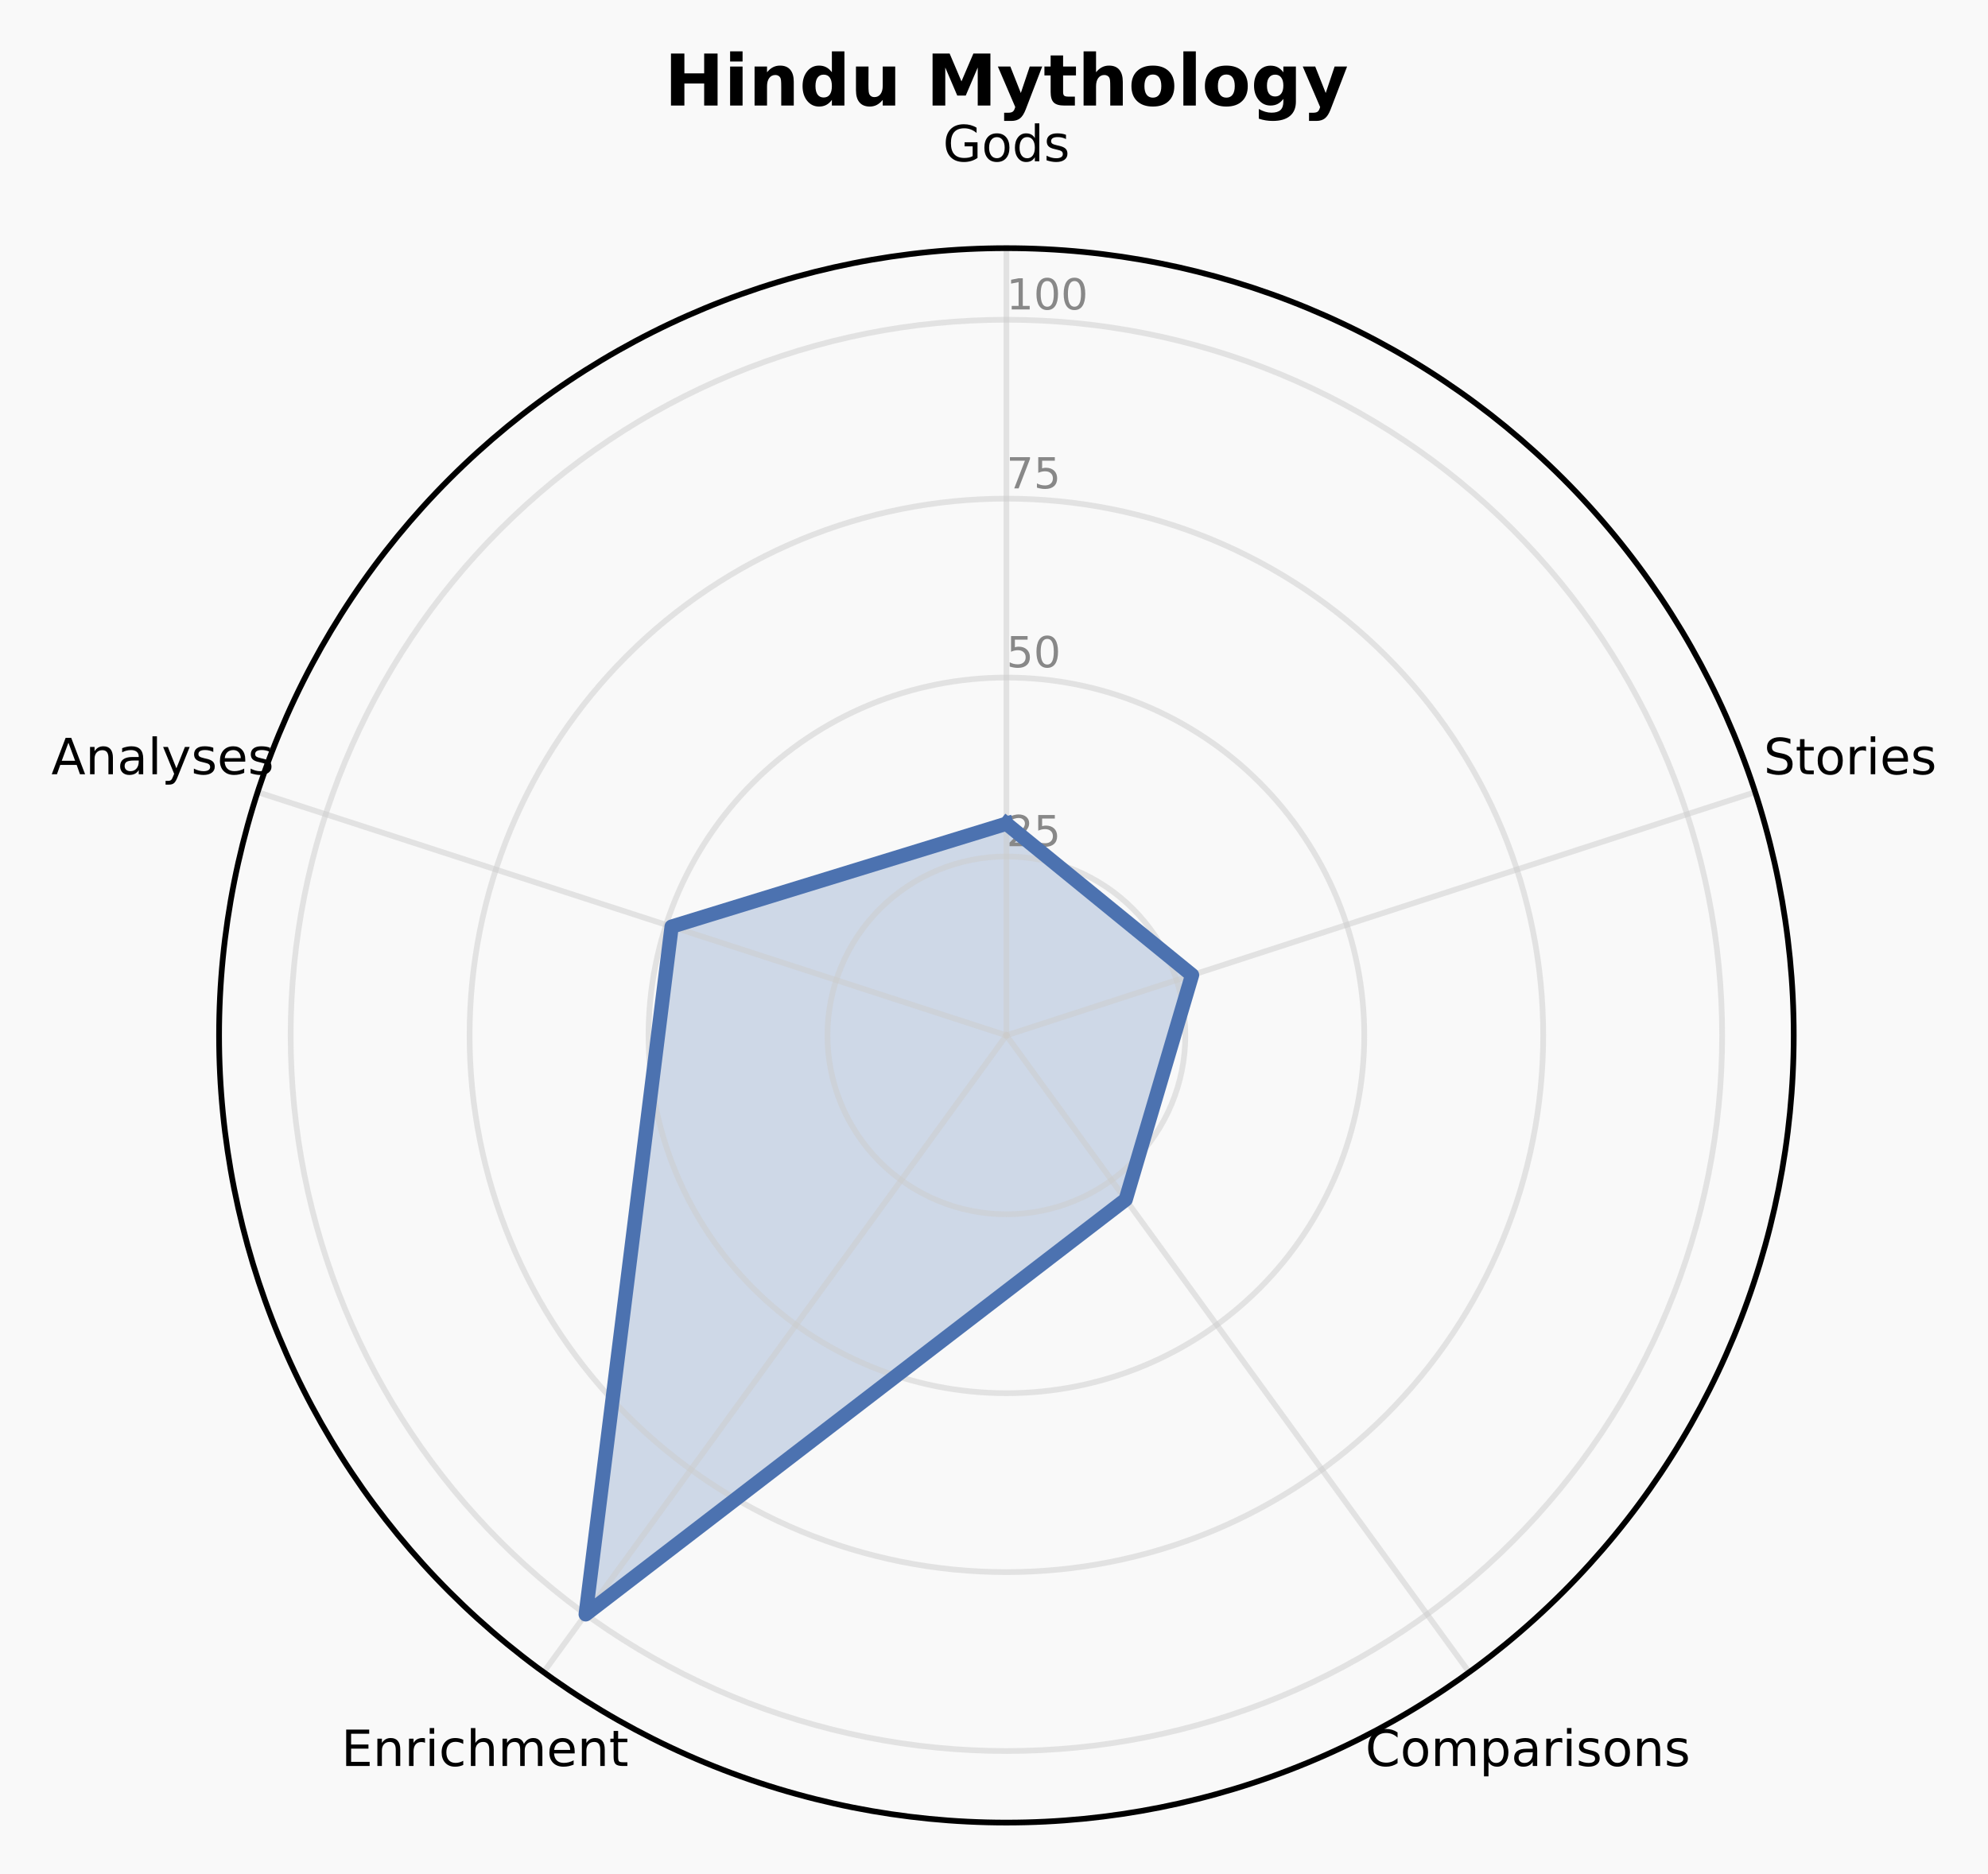
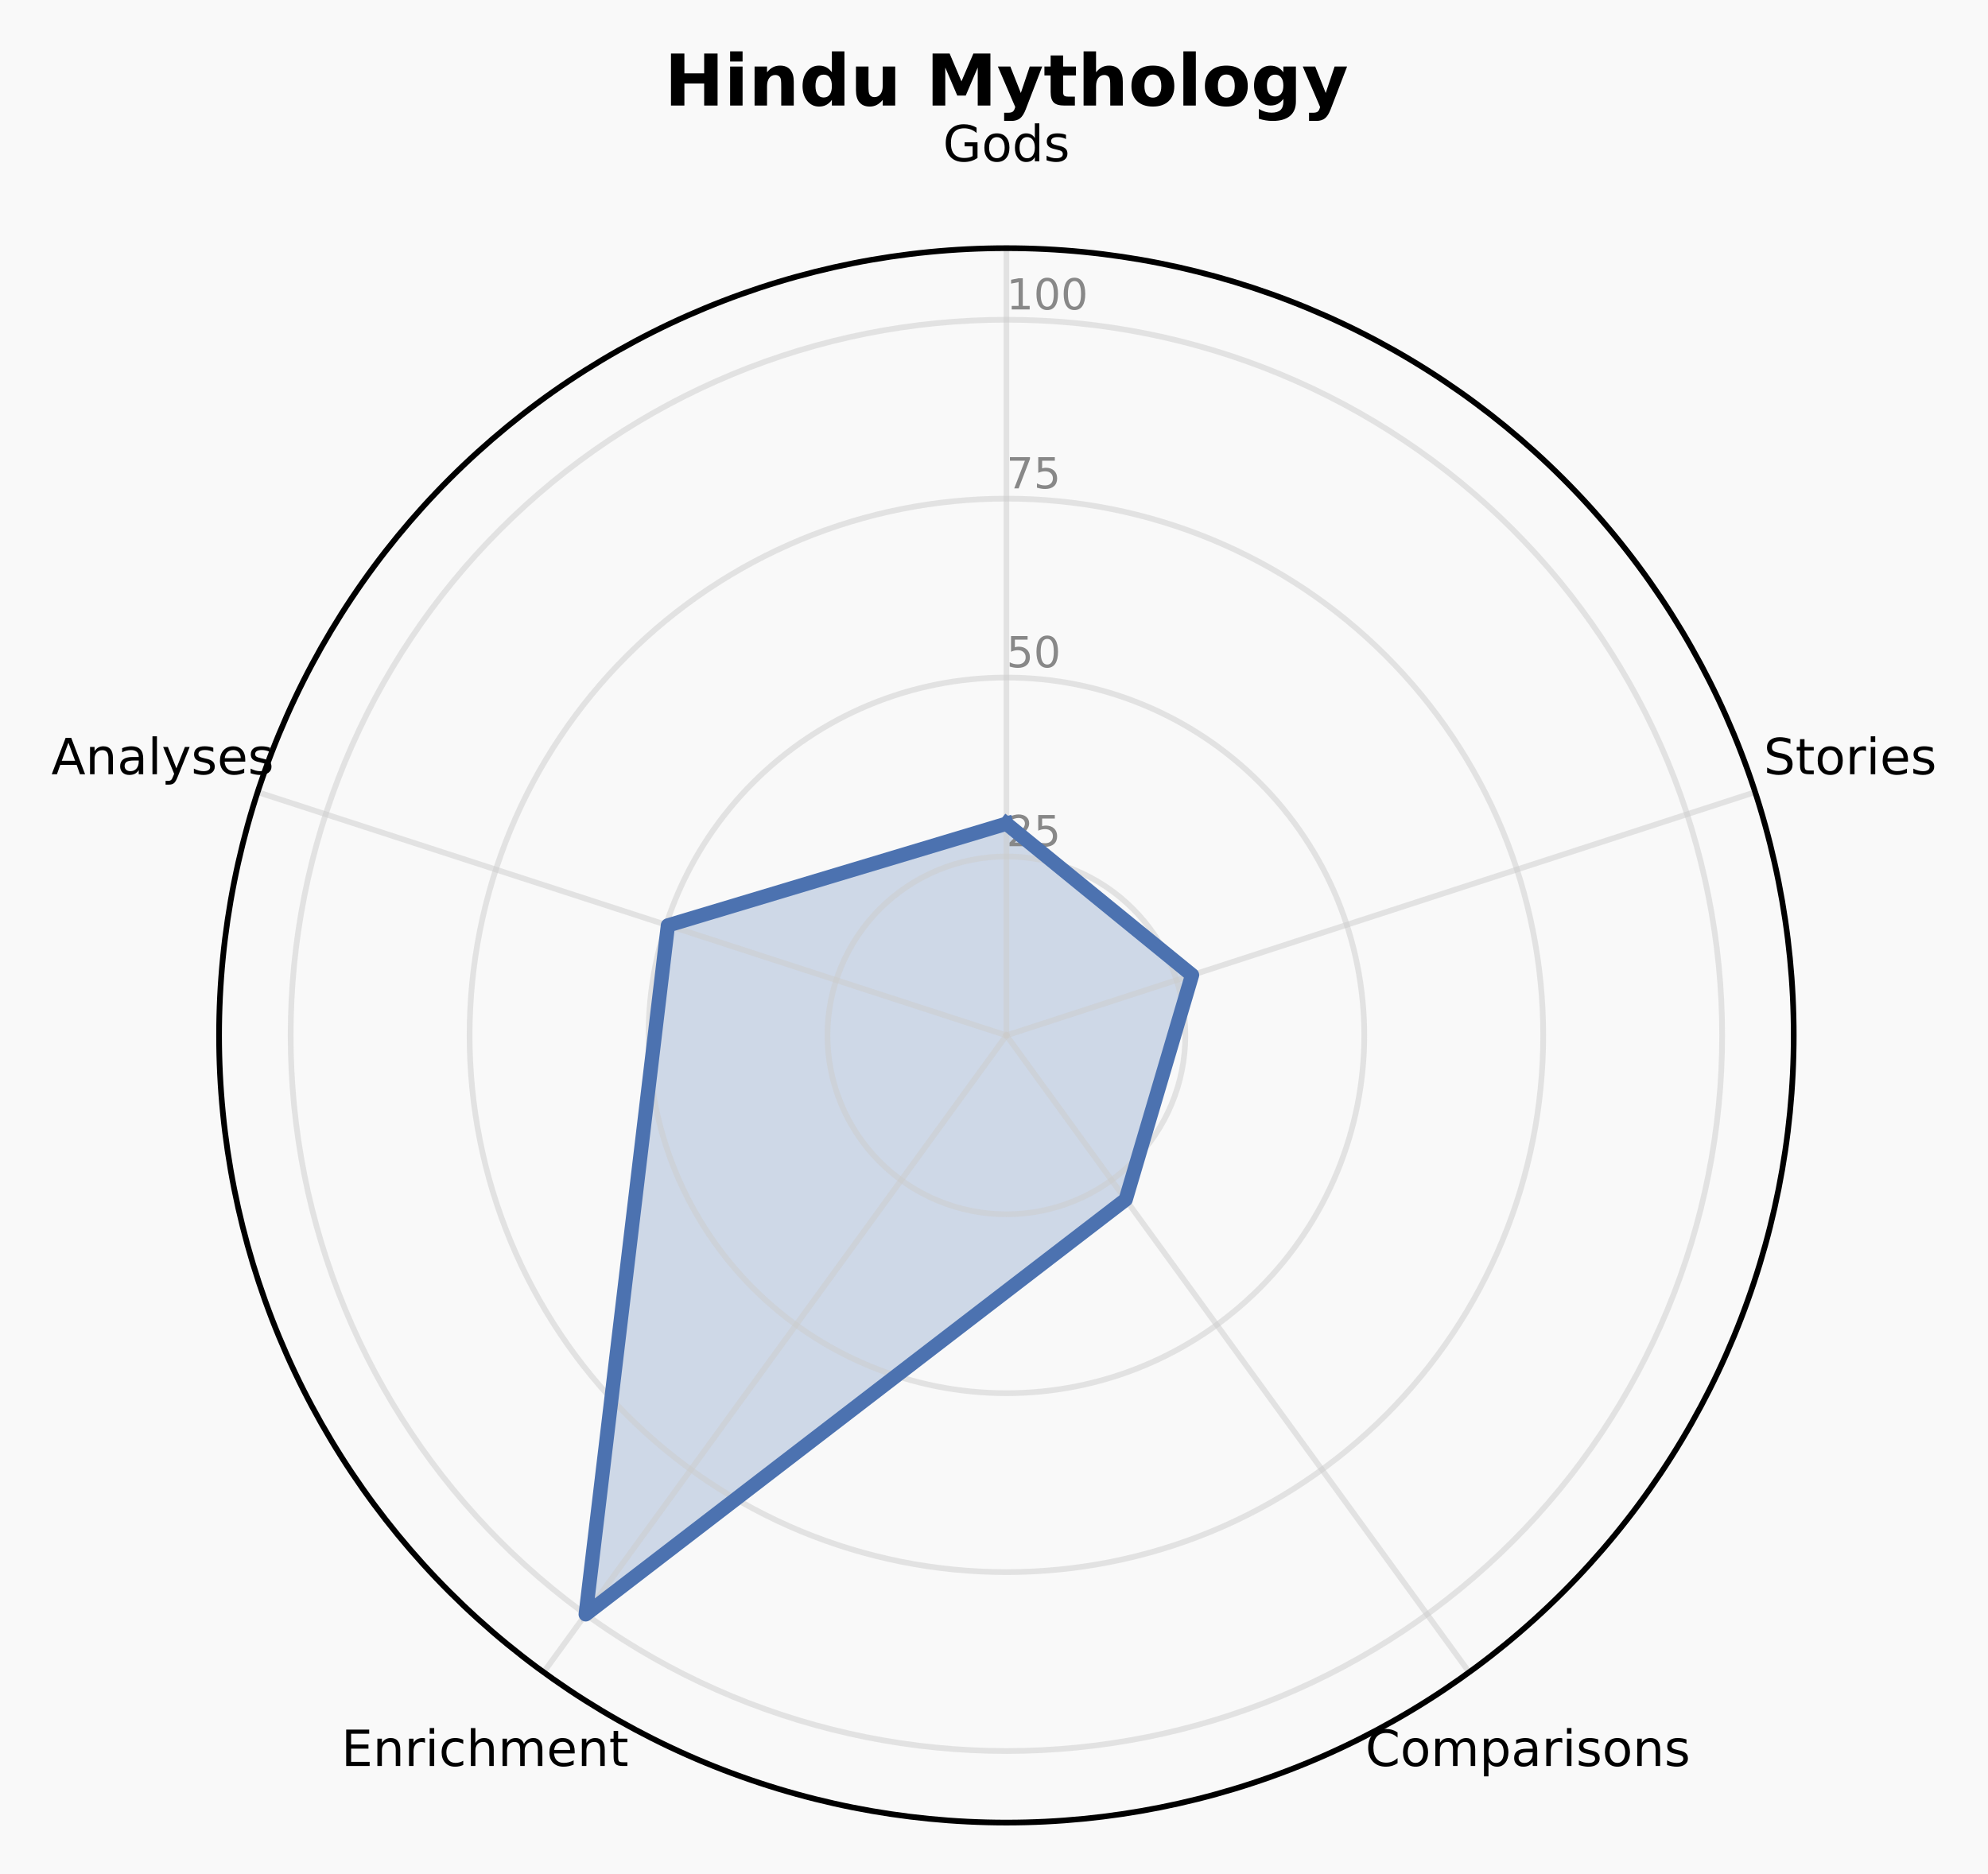
<svg xmlns="http://www.w3.org/2000/svg" xmlns:xlink="http://www.w3.org/1999/xlink" width="278.709pt" height="262.758pt" viewBox="0 0 278.709 262.758" version="1.1">
  <defs>
    <style type="text/css">*{stroke-linejoin: round; stroke-linecap: butt}</style>
  </defs>
  <g id="figure_1">
    <g id="patch_1">
      <path d="M 0 262.758  L 278.709 262.758  L 278.709 0  L 0 0  z " style="fill: #f9f9f9" />
    </g>
    <g id="axes_1">
      <g id="patch_2">
        <path d="M 251.473 145.178  C 251.473 130.683 248.618 116.329 243.071 102.938  C 237.524 89.546 229.393 77.377 219.143 67.128  C 208.894 56.878 196.725 48.748 183.334 43.201  C 169.942 37.654 155.588 34.798 141.093 34.798  C 126.598 34.798 112.244 37.654 98.853 43.201  C 85.461 48.748 73.293 56.878 63.043 67.128  C 52.794 77.377 44.663 89.546 39.116 102.938  C 33.569 116.329 30.714 130.683 30.714 145.178  C 30.714 159.673 33.569 174.027 39.116 187.418  C 44.663 200.81 52.794 212.979 63.043 223.228  C 73.293 233.478 85.461 241.609 98.853 247.155  C 112.244 252.702 126.598 255.558 141.093 255.558  C 155.588 255.558 169.942 252.702 183.334 247.155  C 196.725 241.609 208.894 233.478 219.143 223.228  C 229.393 212.979 237.524 200.81 243.071 187.418  C 248.618 174.027 251.473 159.673 251.473 145.178  M 141.093 145.178  C 141.093 145.178 141.093 145.178 141.093 145.178  C 141.093 145.178 141.093 145.178 141.093 145.178  C 141.093 145.178 141.093 145.178 141.093 145.178  C 141.093 145.178 141.093 145.178 141.093 145.178  C 141.093 145.178 141.093 145.178 141.093 145.178  C 141.093 145.178 141.093 145.178 141.093 145.178  C 141.093 145.178 141.093 145.178 141.093 145.178  C 141.093 145.178 141.093 145.178 141.093 145.178  C 141.093 145.178 141.093 145.178 141.093 145.178  C 141.093 145.178 141.093 145.178 141.093 145.178  C 141.093 145.178 141.093 145.178 141.093 145.178  C 141.093 145.178 141.093 145.178 141.093 145.178  C 141.093 145.178 141.093 145.178 141.093 145.178  C 141.093 145.178 141.093 145.178 141.093 145.178  C 141.093 145.178 141.093 145.178 141.093 145.178  C 141.093 145.178 141.093 145.178 141.093 145.178  z " style="fill: #f9f9f9" />
      </g>
      <g id="patch_3">
-         <path d="M 141.093 115.498  L 167.121 136.721  L 157.819 168.199  L 82.112 226.359  L 94.159 129.928  z " clip-path="url(#pc9b832b513)" style="fill: #4c72b0; opacity: 0.25; stroke: #4c72b0; stroke-linejoin: miter" />
+         <path d="M 141.093 115.498  L 167.121 136.721  L 157.819 168.199  L 82.112 226.359  L 93.637 129.759  z " clip-path="url(#p6189563e33)" style="fill: #4c72b0; opacity: 0.25; stroke: #4c72b0; stroke-linejoin: miter" />
      </g>
      <g id="matplotlib.axis_1">
        <g id="xtick_1">
          <g id="line2d_1">
-             <path d="M 141.093 145.178  L 141.093 34.798  " clip-path="url(#pc9b832b513)" style="fill: none; stroke: #cccccc; stroke-opacity: 0.5; stroke-width: 0.8; stroke-linecap: square" />
+             <path d="M 141.093 145.178  L 141.093 34.798  " clip-path="url(#p6189563e33)" style="fill: none; stroke: #cccccc; stroke-opacity: 0.5; stroke-width: 0.8; stroke-linecap: square" />
          </g>
          <g id="text_1">
            <g transform="translate(132.1945 22.61707) scale(0.07 -0.07)">
              <defs>
                <path id="DejaVuSans-2a" d="M 3809 666  L 3809 1919  L 2778 1919  L 2778 2438  L 4434 2438  L 4434 434  Q 4069 175 3628 42  Q 3188 -91 2688 -91  Q 1594 -91 976 548  Q 359 1188 359 2328  Q 359 3472 976 4111  Q 1594 4750 2688 4750  Q 3144 4750 3555 4637  Q 3966 4525 4313 4306  L 4313 3634  Q 3963 3931 3569 4081  Q 3175 4231 2741 4231  Q 1884 4231 1454 3753  Q 1025 3275 1025 2328  Q 1025 1384 1454 906  Q 1884 428 2741 428  Q 3075 428 3337 486  Q 3600 544 3809 666  z " transform="scale(0.015625)" />
                <path id="DejaVuSans-52" d="M 1959 3097  Q 1497 3097 1228 2736  Q 959 2375 959 1747  Q 959 1119 1226 758  Q 1494 397 1959 397  Q 2419 397 2687 759  Q 2956 1122 2956 1747  Q 2956 2369 2687 2733  Q 2419 3097 1959 3097  z M 1959 3584  Q 2709 3584 3137 3096  Q 3566 2609 3566 1747  Q 3566 888 3137 398  Q 2709 -91 1959 -91  Q 1206 -91 779 398  Q 353 888 353 1747  Q 353 2609 779 3096  Q 1206 3584 1959 3584  z " transform="scale(0.015625)" />
                <path id="DejaVuSans-47" d="M 2906 2969  L 2906 4863  L 3481 4863  L 3481 0  L 2906 0  L 2906 525  Q 2725 213 2448 61  Q 2172 -91 1784 -91  Q 1150 -91 751 415  Q 353 922 353 1747  Q 353 2572 751 3078  Q 1150 3584 1784 3584  Q 2172 3584 2448 3432  Q 2725 3281 2906 2969  z M 947 1747  Q 947 1113 1208 752  Q 1469 391 1925 391  Q 2381 391 2643 752  Q 2906 1113 2906 1747  Q 2906 2381 2643 2742  Q 2381 3103 1925 3103  Q 1469 3103 1208 2742  Q 947 2381 947 1747  z " transform="scale(0.015625)" />
                <path id="DejaVuSans-56" d="M 2834 3397  L 2834 2853  Q 2591 2978 2328 3040  Q 2066 3103 1784 3103  Q 1356 3103 1142 2972  Q 928 2841 928 2578  Q 928 2378 1081 2264  Q 1234 2150 1697 2047  L 1894 2003  Q 2506 1872 2764 1633  Q 3022 1394 3022 966  Q 3022 478 2636 193  Q 2250 -91 1575 -91  Q 1294 -91 989 -36  Q 684 19 347 128  L 347 722  Q 666 556 975 473  Q 1284 391 1588 391  Q 1994 391 2212 530  Q 2431 669 2431 922  Q 2431 1156 2273 1281  Q 2116 1406 1581 1522  L 1381 1569  Q 847 1681 609 1914  Q 372 2147 372 2553  Q 372 3047 722 3315  Q 1072 3584 1716 3584  Q 2034 3584 2315 3537  Q 2597 3491 2834 3397  z " transform="scale(0.015625)" />
              </defs>
              <use xlink:href="#DejaVuSans-2a" />
              <use xlink:href="#DejaVuSans-52" transform="translate(77.48438 0)" />
              <use xlink:href="#DejaVuSans-47" transform="translate(138.6719 0)" />
              <use xlink:href="#DejaVuSans-56" transform="translate(202.1562 0)" />
            </g>
          </g>
        </g>
        <g id="xtick_2">
          <g id="line2d_2">
-             <path d="M 141.093 145.178  L 246.07 111.069  " clip-path="url(#pc9b832b513)" style="fill: none; stroke: #cccccc; stroke-opacity: 0.5; stroke-width: 0.8; stroke-linecap: square" />
+             <path d="M 141.093 145.178  L 246.07 111.069  " clip-path="url(#p6189563e33)" style="fill: none; stroke: #cccccc; stroke-opacity: 0.5; stroke-width: 0.8; stroke-linecap: square" />
          </g>
          <g id="text_2">
            <g transform="translate(247.2616 108.5613) scale(0.07 -0.07)">
              <defs>
                <path id="DejaVuSans-36" d="M 3425 4513  L 3425 3897  Q 3066 4069 2747 4153  Q 2428 4238 2131 4238  Q 1616 4238 1336 4038  Q 1056 3838 1056 3469  Q 1056 3159 1242 3001  Q 1428 2844 1947 2747  L 2328 2669  Q 3034 2534 3370 2195  Q 3706 1856 3706 1288  Q 3706 609 3251 259  Q 2797 -91 1919 -91  Q 1588 -91 1214 -16  Q 841 59 441 206  L 441 856  Q 825 641 1194 531  Q 1563 422 1919 422  Q 2459 422 2753 634  Q 3047 847 3047 1241  Q 3047 1584 2836 1778  Q 2625 1972 2144 2069  L 1759 2144  Q 1053 2284 737 2584  Q 422 2884 422 3419  Q 422 4038 858 4394  Q 1294 4750 2059 4750  Q 2388 4750 2728 4690  Q 3069 4631 3425 4513  z " transform="scale(0.015625)" />
                <path id="DejaVuSans-57" d="M 1172 4494  L 1172 3500  L 2356 3500  L 2356 3053  L 1172 3053  L 1172 1153  Q 1172 725 1289 603  Q 1406 481 1766 481  L 2356 481  L 2356 0  L 1766 0  Q 1100 0 847 248  Q 594 497 594 1153  L 594 3053  L 172 3053  L 172 3500  L 594 3500  L 594 4494  L 1172 4494  z " transform="scale(0.015625)" />
                <path id="DejaVuSans-55" d="M 2631 2963  Q 2534 3019 2420 3045  Q 2306 3072 2169 3072  Q 1681 3072 1420 2755  Q 1159 2438 1159 1844  L 1159 0  L 581 0  L 581 3500  L 1159 3500  L 1159 2956  Q 1341 3275 1631 3429  Q 1922 3584 2338 3584  Q 2397 3584 2469 3576  Q 2541 3569 2628 3553  L 2631 2963  z " transform="scale(0.015625)" />
                <path id="DejaVuSans-4c" d="M 603 3500  L 1178 3500  L 1178 0  L 603 0  L 603 3500  z M 603 4863  L 1178 4863  L 1178 4134  L 603 4134  L 603 4863  z " transform="scale(0.015625)" />
                <path id="DejaVuSans-48" d="M 3597 1894  L 3597 1613  L 953 1613  Q 991 1019 1311 708  Q 1631 397 2203 397  Q 2534 397 2845 478  Q 3156 559 3463 722  L 3463 178  Q 3153 47 2828 -22  Q 2503 -91 2169 -91  Q 1331 -91 842 396  Q 353 884 353 1716  Q 353 2575 817 3079  Q 1281 3584 2069 3584  Q 2775 3584 3186 3129  Q 3597 2675 3597 1894  z M 3022 2063  Q 3016 2534 2758 2815  Q 2500 3097 2075 3097  Q 1594 3097 1305 2825  Q 1016 2553 972 2059  L 3022 2063  z " transform="scale(0.015625)" />
              </defs>
              <use xlink:href="#DejaVuSans-36" />
              <use xlink:href="#DejaVuSans-57" transform="translate(63.48438 0)" />
              <use xlink:href="#DejaVuSans-52" transform="translate(102.6875 0)" />
              <use xlink:href="#DejaVuSans-55" transform="translate(163.875 0)" />
              <use xlink:href="#DejaVuSans-4c" transform="translate(204.9844 0)" />
              <use xlink:href="#DejaVuSans-48" transform="translate(232.7656 0)" />
              <use xlink:href="#DejaVuSans-56" transform="translate(294.2969 0)" />
            </g>
          </g>
        </g>
        <g id="xtick_3">
          <g id="line2d_3">
-             <path d="M 141.093 145.178  L 205.973 234.477  " clip-path="url(#pc9b832b513)" style="fill: none; stroke: #cccccc; stroke-opacity: 0.5; stroke-width: 0.8; stroke-linecap: square" />
+             <path d="M 141.093 145.178  L 205.973 234.477  " clip-path="url(#p6189563e33)" style="fill: none; stroke: #cccccc; stroke-opacity: 0.5; stroke-width: 0.8; stroke-linecap: square" />
          </g>
          <g id="text_3">
            <g transform="translate(191.4228 247.6219) scale(0.07 -0.07)">
              <defs>
                <path id="DejaVuSans-26" d="M 4122 4306  L 4122 3641  Q 3803 3938 3442 4084  Q 3081 4231 2675 4231  Q 1875 4231 1450 3742  Q 1025 3253 1025 2328  Q 1025 1406 1450 917  Q 1875 428 2675 428  Q 3081 428 3442 575  Q 3803 722 4122 1019  L 4122 359  Q 3791 134 3420 21  Q 3050 -91 2638 -91  Q 1578 -91 968 557  Q 359 1206 359 2328  Q 359 3453 968 4101  Q 1578 4750 2638 4750  Q 3056 4750 3426 4639  Q 3797 4528 4122 4306  z " transform="scale(0.015625)" />
                <path id="DejaVuSans-50" d="M 3328 2828  Q 3544 3216 3844 3400  Q 4144 3584 4550 3584  Q 5097 3584 5394 3201  Q 5691 2819 5691 2113  L 5691 0  L 5113 0  L 5113 2094  Q 5113 2597 4934 2840  Q 4756 3084 4391 3084  Q 3944 3084 3684 2787  Q 3425 2491 3425 1978  L 3425 0  L 2847 0  L 2847 2094  Q 2847 2600 2669 2842  Q 2491 3084 2119 3084  Q 1678 3084 1418 2786  Q 1159 2488 1159 1978  L 1159 0  L 581 0  L 581 3500  L 1159 3500  L 1159 2956  Q 1356 3278 1631 3431  Q 1906 3584 2284 3584  Q 2666 3584 2933 3390  Q 3200 3197 3328 2828  z " transform="scale(0.015625)" />
                <path id="DejaVuSans-53" d="M 1159 525  L 1159 -1331  L 581 -1331  L 581 3500  L 1159 3500  L 1159 2969  Q 1341 3281 1617 3432  Q 1894 3584 2278 3584  Q 2916 3584 3314 3078  Q 3713 2572 3713 1747  Q 3713 922 3314 415  Q 2916 -91 2278 -91  Q 1894 -91 1617 61  Q 1341 213 1159 525  z M 3116 1747  Q 3116 2381 2855 2742  Q 2594 3103 2138 3103  Q 1681 3103 1420 2742  Q 1159 2381 1159 1747  Q 1159 1113 1420 752  Q 1681 391 2138 391  Q 2594 391 2855 752  Q 3116 1113 3116 1747  z " transform="scale(0.015625)" />
                <path id="DejaVuSans-44" d="M 2194 1759  Q 1497 1759 1228 1600  Q 959 1441 959 1056  Q 959 750 1161 570  Q 1363 391 1709 391  Q 2188 391 2477 730  Q 2766 1069 2766 1631  L 2766 1759  L 2194 1759  z M 3341 1997  L 3341 0  L 2766 0  L 2766 531  Q 2569 213 2275 61  Q 1981 -91 1556 -91  Q 1019 -91 701 211  Q 384 513 384 1019  Q 384 1609 779 1909  Q 1175 2209 1959 2209  L 2766 2209  L 2766 2266  Q 2766 2663 2505 2880  Q 2244 3097 1772 3097  Q 1472 3097 1187 3025  Q 903 2953 641 2809  L 641 3341  Q 956 3463 1253 3523  Q 1550 3584 1831 3584  Q 2591 3584 2966 3190  Q 3341 2797 3341 1997  z " transform="scale(0.015625)" />
                <path id="DejaVuSans-51" d="M 3513 2113  L 3513 0  L 2938 0  L 2938 2094  Q 2938 2591 2744 2837  Q 2550 3084 2163 3084  Q 1697 3084 1428 2787  Q 1159 2491 1159 1978  L 1159 0  L 581 0  L 581 3500  L 1159 3500  L 1159 2956  Q 1366 3272 1645 3428  Q 1925 3584 2291 3584  Q 2894 3584 3203 3211  Q 3513 2838 3513 2113  z " transform="scale(0.015625)" />
              </defs>
              <use xlink:href="#DejaVuSans-26" />
              <use xlink:href="#DejaVuSans-52" transform="translate(69.82812 0)" />
              <use xlink:href="#DejaVuSans-50" transform="translate(131.0156 0)" />
              <use xlink:href="#DejaVuSans-53" transform="translate(228.4219 0)" />
              <use xlink:href="#DejaVuSans-44" transform="translate(291.9062 0)" />
              <use xlink:href="#DejaVuSans-55" transform="translate(353.1875 0)" />
              <use xlink:href="#DejaVuSans-4c" transform="translate(394.2969 0)" />
              <use xlink:href="#DejaVuSans-56" transform="translate(422.0781 0)" />
              <use xlink:href="#DejaVuSans-52" transform="translate(474.1719 0)" />
              <use xlink:href="#DejaVuSans-51" transform="translate(535.3594 0)" />
              <use xlink:href="#DejaVuSans-56" transform="translate(598.7344 0)" />
            </g>
          </g>
        </g>
        <g id="xtick_4">
          <g id="line2d_4">
-             <path d="M 141.093 145.178  L 76.214 234.477  " clip-path="url(#pc9b832b513)" style="fill: none; stroke: #cccccc; stroke-opacity: 0.5; stroke-width: 0.8; stroke-linecap: square" />
+             <path d="M 141.093 145.178  L 76.214 234.477  " clip-path="url(#p6189563e33)" style="fill: none; stroke: #cccccc; stroke-opacity: 0.5; stroke-width: 0.8; stroke-linecap: square" />
          </g>
          <g id="text_4">
            <g transform="translate(47.8483 247.6219) scale(0.07 -0.07)">
              <defs>
                <path id="DejaVuSans-28" d="M 628 4666  L 3578 4666  L 3578 4134  L 1259 4134  L 1259 2753  L 3481 2753  L 3481 2222  L 1259 2222  L 1259 531  L 3634 531  L 3634 0  L 628 0  L 628 4666  z " transform="scale(0.015625)" />
                <path id="DejaVuSans-46" d="M 3122 3366  L 3122 2828  Q 2878 2963 2633 3030  Q 2388 3097 2138 3097  Q 1578 3097 1268 2742  Q 959 2388 959 1747  Q 959 1106 1268 751  Q 1578 397 2138 397  Q 2388 397 2633 464  Q 2878 531 3122 666  L 3122 134  Q 2881 22 2623 -34  Q 2366 -91 2075 -91  Q 1284 -91 818 406  Q 353 903 353 1747  Q 353 2603 823 3093  Q 1294 3584 2113 3584  Q 2378 3584 2631 3529  Q 2884 3475 3122 3366  z " transform="scale(0.015625)" />
                <path id="DejaVuSans-4b" d="M 3513 2113  L 3513 0  L 2938 0  L 2938 2094  Q 2938 2591 2744 2837  Q 2550 3084 2163 3084  Q 1697 3084 1428 2787  Q 1159 2491 1159 1978  L 1159 0  L 581 0  L 581 4863  L 1159 4863  L 1159 2956  Q 1366 3272 1645 3428  Q 1925 3584 2291 3584  Q 2894 3584 3203 3211  Q 3513 2838 3513 2113  z " transform="scale(0.015625)" />
              </defs>
              <use xlink:href="#DejaVuSans-28" />
              <use xlink:href="#DejaVuSans-51" transform="translate(63.1875 0)" />
              <use xlink:href="#DejaVuSans-55" transform="translate(126.5625 0)" />
              <use xlink:href="#DejaVuSans-4c" transform="translate(167.6719 0)" />
              <use xlink:href="#DejaVuSans-46" transform="translate(195.4531 0)" />
              <use xlink:href="#DejaVuSans-4b" transform="translate(250.4375 0)" />
              <use xlink:href="#DejaVuSans-50" transform="translate(313.8125 0)" />
              <use xlink:href="#DejaVuSans-48" transform="translate(411.2188 0)" />
              <use xlink:href="#DejaVuSans-51" transform="translate(472.75 0)" />
              <use xlink:href="#DejaVuSans-57" transform="translate(536.125 0)" />
            </g>
          </g>
        </g>
        <g id="xtick_5">
          <g id="line2d_5">
-             <path d="M 141.093 145.178  L 36.116 111.069  " clip-path="url(#pc9b832b513)" style="fill: none; stroke: #cccccc; stroke-opacity: 0.5; stroke-width: 0.8; stroke-linecap: square" />
+             <path d="M 141.093 145.178  L 36.116 111.069  " clip-path="url(#p6189563e33)" style="fill: none; stroke: #cccccc; stroke-opacity: 0.5; stroke-width: 0.8; stroke-linecap: square" />
          </g>
          <g id="text_5">
            <g transform="translate(7.2 108.5613) scale(0.07 -0.07)">
              <defs>
                <path id="DejaVuSans-24" d="M 2188 4044  L 1331 1722  L 3047 1722  L 2188 4044  z M 1831 4666  L 2547 4666  L 4325 0  L 3669 0  L 3244 1197  L 1141 1197  L 716 0  L 50 0  L 1831 4666  z " transform="scale(0.015625)" />
                <path id="DejaVuSans-4f" d="M 603 4863  L 1178 4863  L 1178 0  L 603 0  L 603 4863  z " transform="scale(0.015625)" />
                <path id="DejaVuSans-5c" d="M 2059 -325  Q 1816 -950 1584 -1140  Q 1353 -1331 966 -1331  L 506 -1331  L 506 -850  L 844 -850  Q 1081 -850 1212 -737  Q 1344 -625 1503 -206  L 1606 56  L 191 3500  L 800 3500  L 1894 763  L 2988 3500  L 3597 3500  L 2059 -325  z " transform="scale(0.015625)" />
              </defs>
              <use xlink:href="#DejaVuSans-24" />
              <use xlink:href="#DejaVuSans-51" transform="translate(68.40625 0)" />
              <use xlink:href="#DejaVuSans-44" transform="translate(131.7812 0)" />
              <use xlink:href="#DejaVuSans-4f" transform="translate(193.0625 0)" />
              <use xlink:href="#DejaVuSans-5c" transform="translate(220.8438 0)" />
              <use xlink:href="#DejaVuSans-56" transform="translate(280.0312 0)" />
              <use xlink:href="#DejaVuSans-48" transform="translate(332.125 0)" />
              <use xlink:href="#DejaVuSans-56" transform="translate(393.6562 0)" />
            </g>
          </g>
        </g>
      </g>
      <g id="matplotlib.axis_2">
        <g id="ytick_1">
          <g id="line2d_6">
-             <path d="M 141.093 120.092  C 144.388 120.092 147.65 120.741 150.693 122.001  C 153.737 123.262 156.503 125.11 158.832 127.439  C 161.161 129.769 163.009 132.534 164.27 135.578  C 165.531 138.621 166.18 141.884 166.18 145.178  C 166.18 148.472 165.531 151.735 164.27 154.778  C 163.009 157.822 161.161 160.587 158.832 162.917  C 156.503 165.246 153.737 167.094 150.693 168.355  C 147.65 169.615 144.388 170.264 141.093 170.264  C 137.799 170.264 134.537 169.615 131.493 168.355  C 128.45 167.094 125.684 165.246 123.355 162.917  C 121.025 160.587 119.177 157.822 117.917 154.778  C 116.656 151.735 116.007 148.472 116.007 145.178  C 116.007 141.884 116.656 138.621 117.917 135.578  C 119.177 132.534 121.025 129.769 123.355 127.439  C 125.684 125.11 128.45 123.262 131.493 122.001  C 134.537 120.741 137.799 120.092 141.093 120.092  " clip-path="url(#pc9b832b513)" style="fill: none; stroke: #cccccc; stroke-opacity: 0.5; stroke-width: 0.8; stroke-linecap: square" />
+             <path d="M 141.093 120.092  C 144.388 120.092 147.65 120.741 150.693 122.001  C 153.737 123.262 156.503 125.11 158.832 127.439  C 161.161 129.769 163.009 132.534 164.27 135.578  C 165.531 138.621 166.18 141.884 166.18 145.178  C 166.18 148.472 165.531 151.735 164.27 154.778  C 163.009 157.822 161.161 160.587 158.832 162.917  C 156.503 165.246 153.737 167.094 150.693 168.355  C 147.65 169.615 144.388 170.264 141.093 170.264  C 137.799 170.264 134.537 169.615 131.493 168.355  C 128.45 167.094 125.684 165.246 123.355 162.917  C 121.025 160.587 119.177 157.822 117.917 154.778  C 116.656 151.735 116.007 148.472 116.007 145.178  C 116.007 141.884 116.656 138.621 117.917 135.578  C 119.177 132.534 121.025 129.769 123.355 127.439  C 125.684 125.11 128.45 123.262 131.493 122.001  C 134.537 120.741 137.799 120.092 141.093 120.092  " clip-path="url(#p6189563e33)" style="fill: none; stroke: #cccccc; stroke-opacity: 0.5; stroke-width: 0.8; stroke-linecap: square" />
          </g>
          <g id="text_6">
            <g style="fill: #888888" transform="translate(141.0933 118.6504) scale(0.06 -0.06)">
              <defs>
                <path id="DejaVuSans-15" d="M 1228 531  L 3431 531  L 3431 0  L 469 0  L 469 531  Q 828 903 1448 1529  Q 2069 2156 2228 2338  Q 2531 2678 2651 2914  Q 2772 3150 2772 3378  Q 2772 3750 2511 3984  Q 2250 4219 1831 4219  Q 1534 4219 1204 4116  Q 875 4013 500 3803  L 500 4441  Q 881 4594 1212 4672  Q 1544 4750 1819 4750  Q 2544 4750 2975 4387  Q 3406 4025 3406 3419  Q 3406 3131 3298 2873  Q 3191 2616 2906 2266  Q 2828 2175 2409 1742  Q 1991 1309 1228 531  z " transform="scale(0.015625)" />
                <path id="DejaVuSans-18" d="M 691 4666  L 3169 4666  L 3169 4134  L 1269 4134  L 1269 2991  Q 1406 3038 1543 3061  Q 1681 3084 1819 3084  Q 2600 3084 3056 2656  Q 3513 2228 3513 1497  Q 3513 744 3044 326  Q 2575 -91 1722 -91  Q 1428 -91 1123 -41  Q 819 9 494 109  L 494 744  Q 775 591 1075 516  Q 1375 441 1709 441  Q 2250 441 2565 725  Q 2881 1009 2881 1497  Q 2881 1984 2565 2268  Q 2250 2553 1709 2553  Q 1456 2553 1204 2497  Q 953 2441 691 2322  L 691 4666  z " transform="scale(0.015625)" />
              </defs>
              <use xlink:href="#DejaVuSans-15" />
              <use xlink:href="#DejaVuSans-18" transform="translate(63.625 0)" />
            </g>
          </g>
        </g>
        <g id="ytick_2">
          <g id="line2d_7">
-             <path d="M 141.093 95.005  C 147.682 95.005 154.206 96.303 160.293 98.825  C 166.381 101.346 171.912 105.042 176.571 109.701  C 181.229 114.36 184.925 119.891 187.447 125.978  C 189.968 132.065 191.266 138.589 191.266 145.178  C 191.266 151.767 189.968 158.291 187.447 164.378  C 184.925 170.465 181.229 175.997 176.571 180.655  C 171.912 185.314 166.381 189.01 160.293 191.531  C 154.206 194.053 147.682 195.351 141.093 195.351  C 134.505 195.351 127.98 194.053 121.893 191.531  C 115.806 189.01 110.275 185.314 105.616 180.655  C 100.957 175.997 97.261 170.465 94.74 164.378  C 92.219 158.291 90.921 151.767 90.921 145.178  C 90.921 138.589 92.219 132.065 94.74 125.978  C 97.261 119.891 100.957 114.36 105.616 109.701  C 110.275 105.042 115.806 101.346 121.893 98.825  C 127.98 96.303 134.505 95.005 141.093 95.005  " clip-path="url(#pc9b832b513)" style="fill: none; stroke: #cccccc; stroke-opacity: 0.5; stroke-width: 0.8; stroke-linecap: square" />
+             <path d="M 141.093 95.005  C 147.682 95.005 154.206 96.303 160.293 98.825  C 166.381 101.346 171.912 105.042 176.571 109.701  C 181.229 114.36 184.925 119.891 187.447 125.978  C 189.968 132.065 191.266 138.589 191.266 145.178  C 191.266 151.767 189.968 158.291 187.447 164.378  C 184.925 170.465 181.229 175.997 176.571 180.655  C 171.912 185.314 166.381 189.01 160.293 191.531  C 154.206 194.053 147.682 195.351 141.093 195.351  C 134.505 195.351 127.98 194.053 121.893 191.531  C 115.806 189.01 110.275 185.314 105.616 180.655  C 100.957 175.997 97.261 170.465 94.74 164.378  C 92.219 158.291 90.921 151.767 90.921 145.178  C 90.921 138.589 92.219 132.065 94.74 125.978  C 97.261 119.891 100.957 114.36 105.616 109.701  C 110.275 105.042 115.806 101.346 121.893 98.825  C 127.98 96.303 134.505 95.005 141.093 95.005  " clip-path="url(#p6189563e33)" style="fill: none; stroke: #cccccc; stroke-opacity: 0.5; stroke-width: 0.8; stroke-linecap: square" />
          </g>
          <g id="text_7">
            <g style="fill: #888888" transform="translate(141.0933 93.56408) scale(0.06 -0.06)">
              <defs>
                <path id="DejaVuSans-13" d="M 2034 4250  Q 1547 4250 1301 3770  Q 1056 3291 1056 2328  Q 1056 1369 1301 889  Q 1547 409 2034 409  Q 2525 409 2770 889  Q 3016 1369 3016 2328  Q 3016 3291 2770 3770  Q 2525 4250 2034 4250  z M 2034 4750  Q 2819 4750 3233 4129  Q 3647 3509 3647 2328  Q 3647 1150 3233 529  Q 2819 -91 2034 -91  Q 1250 -91 836 529  Q 422 1150 422 2328  Q 422 3509 836 4129  Q 1250 4750 2034 4750  z " transform="scale(0.015625)" />
              </defs>
              <use xlink:href="#DejaVuSans-18" />
              <use xlink:href="#DejaVuSans-13" transform="translate(63.625 0)" />
            </g>
          </g>
        </g>
        <g id="ytick_3">
          <g id="line2d_8">
-             <path d="M 141.093 69.919  C 150.976 69.919 160.763 71.866 169.894 75.648  C 179.024 79.43 187.321 84.974 194.309 91.962  C 201.298 98.95 206.841 107.247 210.623 116.378  C 214.405 125.508 216.352 135.295 216.352 145.178  C 216.352 155.061 214.405 164.848 210.623 173.978  C 206.841 183.109 201.298 191.406 194.309 198.394  C 187.321 205.382 179.024 210.926 169.894 214.708  C 160.763 218.49 150.976 220.437 141.093 220.437  C 131.21 220.437 121.424 218.49 112.293 214.708  C 103.162 210.926 94.866 205.382 87.877 198.394  C 80.889 191.406 75.345 183.109 71.563 173.978  C 67.781 164.848 65.834 155.061 65.834 145.178  C 65.834 135.295 67.781 125.508 71.563 116.378  C 75.345 107.247 80.889 98.95 87.877 91.962  C 94.866 84.974 103.162 79.43 112.293 75.648  C 121.424 71.866 131.21 69.919 141.093 69.919  " clip-path="url(#pc9b832b513)" style="fill: none; stroke: #cccccc; stroke-opacity: 0.5; stroke-width: 0.8; stroke-linecap: square" />
+             <path d="M 141.093 69.919  C 150.976 69.919 160.763 71.866 169.894 75.648  C 179.024 79.43 187.321 84.974 194.309 91.962  C 201.298 98.95 206.841 107.247 210.623 116.378  C 214.405 125.508 216.352 135.295 216.352 145.178  C 216.352 155.061 214.405 164.848 210.623 173.978  C 206.841 183.109 201.298 191.406 194.309 198.394  C 187.321 205.382 179.024 210.926 169.894 214.708  C 160.763 218.49 150.976 220.437 141.093 220.437  C 131.21 220.437 121.424 218.49 112.293 214.708  C 103.162 210.926 94.866 205.382 87.877 198.394  C 80.889 191.406 75.345 183.109 71.563 173.978  C 67.781 164.848 65.834 155.061 65.834 145.178  C 65.834 135.295 67.781 125.508 71.563 116.378  C 75.345 107.247 80.889 98.95 87.877 91.962  C 94.866 84.974 103.162 79.43 112.293 75.648  C 121.424 71.866 131.21 69.919 141.093 69.919  " clip-path="url(#p6189563e33)" style="fill: none; stroke: #cccccc; stroke-opacity: 0.5; stroke-width: 0.8; stroke-linecap: square" />
          </g>
          <g id="text_8">
            <g style="fill: #888888" transform="translate(141.0933 68.47781) scale(0.06 -0.06)">
              <defs>
                <path id="DejaVuSans-1a" d="M 525 4666  L 3525 4666  L 3525 4397  L 1831 0  L 1172 0  L 2766 4134  L 525 4134  L 525 4666  z " transform="scale(0.015625)" />
              </defs>
              <use xlink:href="#DejaVuSans-1a" />
              <use xlink:href="#DejaVuSans-18" transform="translate(63.625 0)" />
            </g>
          </g>
        </g>
        <g id="ytick_4">
          <g id="line2d_9">
-             <path d="M 141.093 44.833  C 154.27 44.833 167.32 47.429 179.494 52.471  C 191.668 57.514 202.73 64.906 212.048 74.223  C 221.366 83.541 228.757 94.603 233.8 106.778  C 238.843 118.952 241.438 132.001 241.438 145.178  C 241.438 158.355 238.843 171.404 233.8 183.578  C 228.757 195.753 221.366 206.815 212.048 216.133  C 202.73 225.45 191.668 232.842 179.494 237.885  C 167.32 242.927 154.27 245.523 141.093 245.523  C 127.916 245.523 114.867 242.927 102.693 237.885  C 90.519 232.842 79.456 225.45 70.139 216.133  C 60.821 206.815 53.429 195.753 48.387 183.578  C 43.344 171.404 40.748 158.355 40.748 145.178  C 40.748 132.001 43.344 118.952 48.387 106.778  C 53.429 94.603 60.821 83.541 70.139 74.223  C 79.456 64.906 90.519 57.514 102.693 52.471  C 114.867 47.429 127.916 44.833 141.093 44.833  " clip-path="url(#pc9b832b513)" style="fill: none; stroke: #cccccc; stroke-opacity: 0.5; stroke-width: 0.8; stroke-linecap: square" />
+             <path d="M 141.093 44.833  C 154.27 44.833 167.32 47.429 179.494 52.471  C 191.668 57.514 202.73 64.906 212.048 74.223  C 221.366 83.541 228.757 94.603 233.8 106.778  C 238.843 118.952 241.438 132.001 241.438 145.178  C 241.438 158.355 238.843 171.404 233.8 183.578  C 228.757 195.753 221.366 206.815 212.048 216.133  C 202.73 225.45 191.668 232.842 179.494 237.885  C 167.32 242.927 154.27 245.523 141.093 245.523  C 127.916 245.523 114.867 242.927 102.693 237.885  C 90.519 232.842 79.456 225.45 70.139 216.133  C 60.821 206.815 53.429 195.753 48.387 183.578  C 43.344 171.404 40.748 158.355 40.748 145.178  C 40.748 132.001 43.344 118.952 48.387 106.778  C 53.429 94.603 60.821 83.541 70.139 74.223  C 79.456 64.906 90.519 57.514 102.693 52.471  C 114.867 47.429 127.916 44.833 141.093 44.833  " clip-path="url(#p6189563e33)" style="fill: none; stroke: #cccccc; stroke-opacity: 0.5; stroke-width: 0.8; stroke-linecap: square" />
          </g>
          <g id="text_9">
            <g style="fill: #888888" transform="translate(141.0933 43.39154) scale(0.06 -0.06)">
              <defs>
                <path id="DejaVuSans-14" d="M 794 531  L 1825 531  L 1825 4091  L 703 3866  L 703 4441  L 1819 4666  L 2450 4666  L 2450 531  L 3481 531  L 3481 0  L 794 0  L 794 531  z " transform="scale(0.015625)" />
              </defs>
              <use xlink:href="#DejaVuSans-14" />
              <use xlink:href="#DejaVuSans-13" transform="translate(63.625 0)" />
              <use xlink:href="#DejaVuSans-13" transform="translate(127.25 0)" />
            </g>
          </g>
        </g>
      </g>
      <g id="line2d_10">
-         <path d="M 141.093 115.498  L 167.121 136.721  L 157.819 168.199  L 82.112 226.359  L 94.159 129.928  L 141.093 115.498  " clip-path="url(#pc9b832b513)" style="fill: none; stroke: #4c72b0; stroke-width: 2; stroke-linecap: square" />
+         <path d="M 141.093 115.498  L 167.121 136.721  L 157.819 168.199  L 82.112 226.359  L 93.637 129.759  L 141.093 115.498  " clip-path="url(#p6189563e33)" style="fill: none; stroke: #4c72b0; stroke-width: 2; stroke-linecap: square" />
      </g>
      <g id="patch_4">
        <path d="M 141.093 34.798  C 126.598 34.798 112.244 37.654 98.853 43.201  C 85.461 48.748 73.293 56.878 63.043 67.128  C 52.794 77.377 44.663 89.546 39.116 102.938  C 33.569 116.329 30.714 130.683 30.714 145.178  C 30.714 159.673 33.569 174.027 39.116 187.418  C 44.663 200.81 52.794 212.979 63.043 223.228  C 73.293 233.478 85.461 241.609 98.853 247.155  C 112.244 252.702 126.598 255.558 141.093 255.558  C 155.588 255.558 169.942 252.702 183.334 247.155  C 196.725 241.609 208.894 233.478 219.143 223.228  C 229.393 212.979 237.524 200.81 243.071 187.418  C 248.618 174.027 251.473 159.673 251.473 145.178  C 251.473 130.683 248.618 116.329 243.071 102.938  C 237.524 89.546 229.393 77.377 219.143 67.128  C 208.894 56.878 196.725 48.748 183.334 43.201  C 169.942 37.654 155.588 34.798 141.093 34.798  " style="fill: none; stroke: #000000; stroke-width: 0.8; stroke-linejoin: miter; stroke-linecap: square" />
      </g>
      <g id="text_10">
        <g transform="translate(93.14952 14.79844) scale(0.1 -0.1)">
          <defs>
            <path id="DejaVuSans-Bold-2b" d="M 588 4666  L 1791 4666  L 1791 2888  L 3566 2888  L 3566 4666  L 4769 4666  L 4769 0  L 3566 0  L 3566 1978  L 1791 1978  L 1791 0  L 588 0  L 588 4666  z " transform="scale(0.015625)" />
            <path id="DejaVuSans-Bold-4c" d="M 538 3500  L 1656 3500  L 1656 0  L 538 0  L 538 3500  z M 538 4863  L 1656 4863  L 1656 3950  L 538 3950  L 538 4863  z " transform="scale(0.015625)" />
            <path id="DejaVuSans-Bold-51" d="M 4056 2131  L 4056 0  L 2931 0  L 2931 347  L 2931 1631  Q 2931 2084 2911 2256  Q 2891 2428 2841 2509  Q 2775 2619 2662 2680  Q 2550 2741 2406 2741  Q 2056 2741 1856 2470  Q 1656 2200 1656 1722  L 1656 0  L 538 0  L 538 3500  L 1656 3500  L 1656 2988  Q 1909 3294 2193 3439  Q 2478 3584 2822 3584  Q 3428 3584 3742 3212  Q 4056 2841 4056 2131  z " transform="scale(0.015625)" />
            <path id="DejaVuSans-Bold-47" d="M 2919 2988  L 2919 4863  L 4044 4863  L 4044 0  L 2919 0  L 2919 506  Q 2688 197 2409 53  Q 2131 -91 1766 -91  Q 1119 -91 703 423  Q 288 938 288 1747  Q 288 2556 703 3070  Q 1119 3584 1766 3584  Q 2128 3584 2408 3439  Q 2688 3294 2919 2988  z M 2181 722  Q 2541 722 2730 984  Q 2919 1247 2919 1747  Q 2919 2247 2730 2509  Q 2541 2772 2181 2772  Q 1825 2772 1636 2509  Q 1447 2247 1447 1747  Q 1447 1247 1636 984  Q 1825 722 2181 722  z " transform="scale(0.015625)" />
            <path id="DejaVuSans-Bold-58" d="M 500 1363  L 500 3500  L 1625 3500  L 1625 3150  Q 1625 2866 1622 2436  Q 1619 2006 1619 1863  Q 1619 1441 1641 1255  Q 1663 1069 1716 984  Q 1784 875 1895 815  Q 2006 756 2150 756  Q 2500 756 2700 1025  Q 2900 1294 2900 1772  L 2900 3500  L 4019 3500  L 4019 0  L 2900 0  L 2900 506  Q 2647 200 2364 54  Q 2081 -91 1741 -91  Q 1134 -91 817 281  Q 500 653 500 1363  z " transform="scale(0.015625)" />
            <path id="DejaVuSans-Bold-3" transform="scale(0.015625)" />
            <path id="DejaVuSans-Bold-30" d="M 588 4666  L 2119 4666  L 3181 2169  L 4250 4666  L 5778 4666  L 5778 0  L 4641 0  L 4641 3413  L 3566 897  L 2803 897  L 1728 3413  L 1728 0  L 588 0  L 588 4666  z " transform="scale(0.015625)" />
            <path id="DejaVuSans-Bold-5c" d="M 78 3500  L 1197 3500  L 2138 1125  L 2938 3500  L 4056 3500  L 2584 -331  Q 2363 -916 2067 -1148  Q 1772 -1381 1288 -1381  L 641 -1381  L 641 -647  L 991 -647  Q 1275 -647 1404 -556  Q 1534 -466 1606 -231  L 1638 -134  L 78 3500  z " transform="scale(0.015625)" />
            <path id="DejaVuSans-Bold-57" d="M 1759 4494  L 1759 3500  L 2913 3500  L 2913 2700  L 1759 2700  L 1759 1216  Q 1759 972 1856 886  Q 1953 800 2241 800  L 2816 800  L 2816 0  L 1856 0  Q 1194 0 917 276  Q 641 553 641 1216  L 641 2700  L 84 2700  L 84 3500  L 641 3500  L 641 4494  L 1759 4494  z " transform="scale(0.015625)" />
            <path id="DejaVuSans-Bold-4b" d="M 4056 2131  L 4056 0  L 2931 0  L 2931 347  L 2931 1625  Q 2931 2084 2911 2256  Q 2891 2428 2841 2509  Q 2775 2619 2662 2680  Q 2550 2741 2406 2741  Q 2056 2741 1856 2470  Q 1656 2200 1656 1722  L 1656 0  L 538 0  L 538 4863  L 1656 4863  L 1656 2988  Q 1909 3294 2193 3439  Q 2478 3584 2822 3584  Q 3428 3584 3742 3212  Q 4056 2841 4056 2131  z " transform="scale(0.015625)" />
            <path id="DejaVuSans-Bold-52" d="M 2203 2784  Q 1831 2784 1636 2517  Q 1441 2250 1441 1747  Q 1441 1244 1636 976  Q 1831 709 2203 709  Q 2569 709 2762 976  Q 2956 1244 2956 1747  Q 2956 2250 2762 2517  Q 2569 2784 2203 2784  z M 2203 3584  Q 3106 3584 3614 3096  Q 4122 2609 4122 1747  Q 4122 884 3614 396  Q 3106 -91 2203 -91  Q 1297 -91 786 396  Q 275 884 275 1747  Q 275 2609 786 3096  Q 1297 3584 2203 3584  z " transform="scale(0.015625)" />
            <path id="DejaVuSans-Bold-4f" d="M 538 4863  L 1656 4863  L 1656 0  L 538 0  L 538 4863  z " transform="scale(0.015625)" />
            <path id="DejaVuSans-Bold-4a" d="M 2919 594  Q 2688 288 2409 144  Q 2131 0 1766 0  Q 1125 0 706 504  Q 288 1009 288 1791  Q 288 2575 706 3076  Q 1125 3578 1766 3578  Q 2131 3578 2409 3434  Q 2688 3291 2919 2981  L 2919 3500  L 4044 3500  L 4044 353  Q 4044 -491 3511 -936  Q 2978 -1381 1966 -1381  Q 1638 -1381 1331 -1331  Q 1025 -1281 716 -1178  L 716 -306  Q 1009 -475 1290 -558  Q 1572 -641 1856 -641  Q 2406 -641 2662 -400  Q 2919 -159 2919 353  L 2919 594  z M 2181 2772  Q 1834 2772 1640 2515  Q 1447 2259 1447 1791  Q 1447 1309 1634 1061  Q 1822 813 2181 813  Q 2531 813 2725 1069  Q 2919 1325 2919 1791  Q 2919 2259 2725 2515  Q 2531 2772 2181 2772  z " transform="scale(0.015625)" />
          </defs>
          <use xlink:href="#DejaVuSans-Bold-2b" />
          <use xlink:href="#DejaVuSans-Bold-4c" transform="translate(83.6875 0)" />
          <use xlink:href="#DejaVuSans-Bold-51" transform="translate(117.9688 0)" />
          <use xlink:href="#DejaVuSans-Bold-47" transform="translate(189.1562 0)" />
          <use xlink:href="#DejaVuSans-Bold-58" transform="translate(260.7344 0)" />
          <use xlink:href="#DejaVuSans-Bold-3" transform="translate(331.9219 0)" />
          <use xlink:href="#DejaVuSans-Bold-30" transform="translate(366.7344 0)" />
          <use xlink:href="#DejaVuSans-Bold-5c" transform="translate(466.25 0)" />
          <use xlink:href="#DejaVuSans-Bold-57" transform="translate(531.4375 0)" />
          <use xlink:href="#DejaVuSans-Bold-4b" transform="translate(579.2344 0)" />
          <use xlink:href="#DejaVuSans-Bold-52" transform="translate(650.4219 0)" />
          <use xlink:href="#DejaVuSans-Bold-4f" transform="translate(719.125 0)" />
          <use xlink:href="#DejaVuSans-Bold-52" transform="translate(753.4062 0)" />
          <use xlink:href="#DejaVuSans-Bold-4a" transform="translate(822.1094 0)" />
          <use xlink:href="#DejaVuSans-Bold-5c" transform="translate(893.6875 0)" />
        </g>
      </g>
    </g>
  </g>
  <defs>
-     <clipPath id="pc9b832b513">
+     <clipPath id="p6189563e33">
      <path d="M 251.473 145.178  C 251.473 130.683 248.618 116.329 243.071 102.938  C 237.524 89.546 229.393 77.377 219.143 67.128  C 208.894 56.878 196.725 48.748 183.334 43.201  C 169.942 37.654 155.588 34.798 141.093 34.798  C 126.598 34.798 112.244 37.654 98.853 43.201  C 85.461 48.748 73.293 56.878 63.043 67.128  C 52.794 77.377 44.663 89.546 39.116 102.938  C 33.569 116.329 30.714 130.683 30.714 145.178  C 30.714 159.673 33.569 174.027 39.116 187.418  C 44.663 200.81 52.794 212.979 63.043 223.228  C 73.293 233.478 85.461 241.609 98.853 247.155  C 112.244 252.702 126.598 255.558 141.093 255.558  C 155.588 255.558 169.942 252.702 183.334 247.155  C 196.725 241.609 208.894 233.478 219.143 223.228  C 229.393 212.979 237.524 200.81 243.071 187.418  C 248.618 174.027 251.473 159.673 251.473 145.178  M 141.093 145.178  C 141.093 145.178 141.093 145.178 141.093 145.178  C 141.093 145.178 141.093 145.178 141.093 145.178  C 141.093 145.178 141.093 145.178 141.093 145.178  C 141.093 145.178 141.093 145.178 141.093 145.178  C 141.093 145.178 141.093 145.178 141.093 145.178  C 141.093 145.178 141.093 145.178 141.093 145.178  C 141.093 145.178 141.093 145.178 141.093 145.178  C 141.093 145.178 141.093 145.178 141.093 145.178  C 141.093 145.178 141.093 145.178 141.093 145.178  C 141.093 145.178 141.093 145.178 141.093 145.178  C 141.093 145.178 141.093 145.178 141.093 145.178  C 141.093 145.178 141.093 145.178 141.093 145.178  C 141.093 145.178 141.093 145.178 141.093 145.178  C 141.093 145.178 141.093 145.178 141.093 145.178  C 141.093 145.178 141.093 145.178 141.093 145.178  C 141.093 145.178 141.093 145.178 141.093 145.178  z " />
    </clipPath>
  </defs>
</svg>
